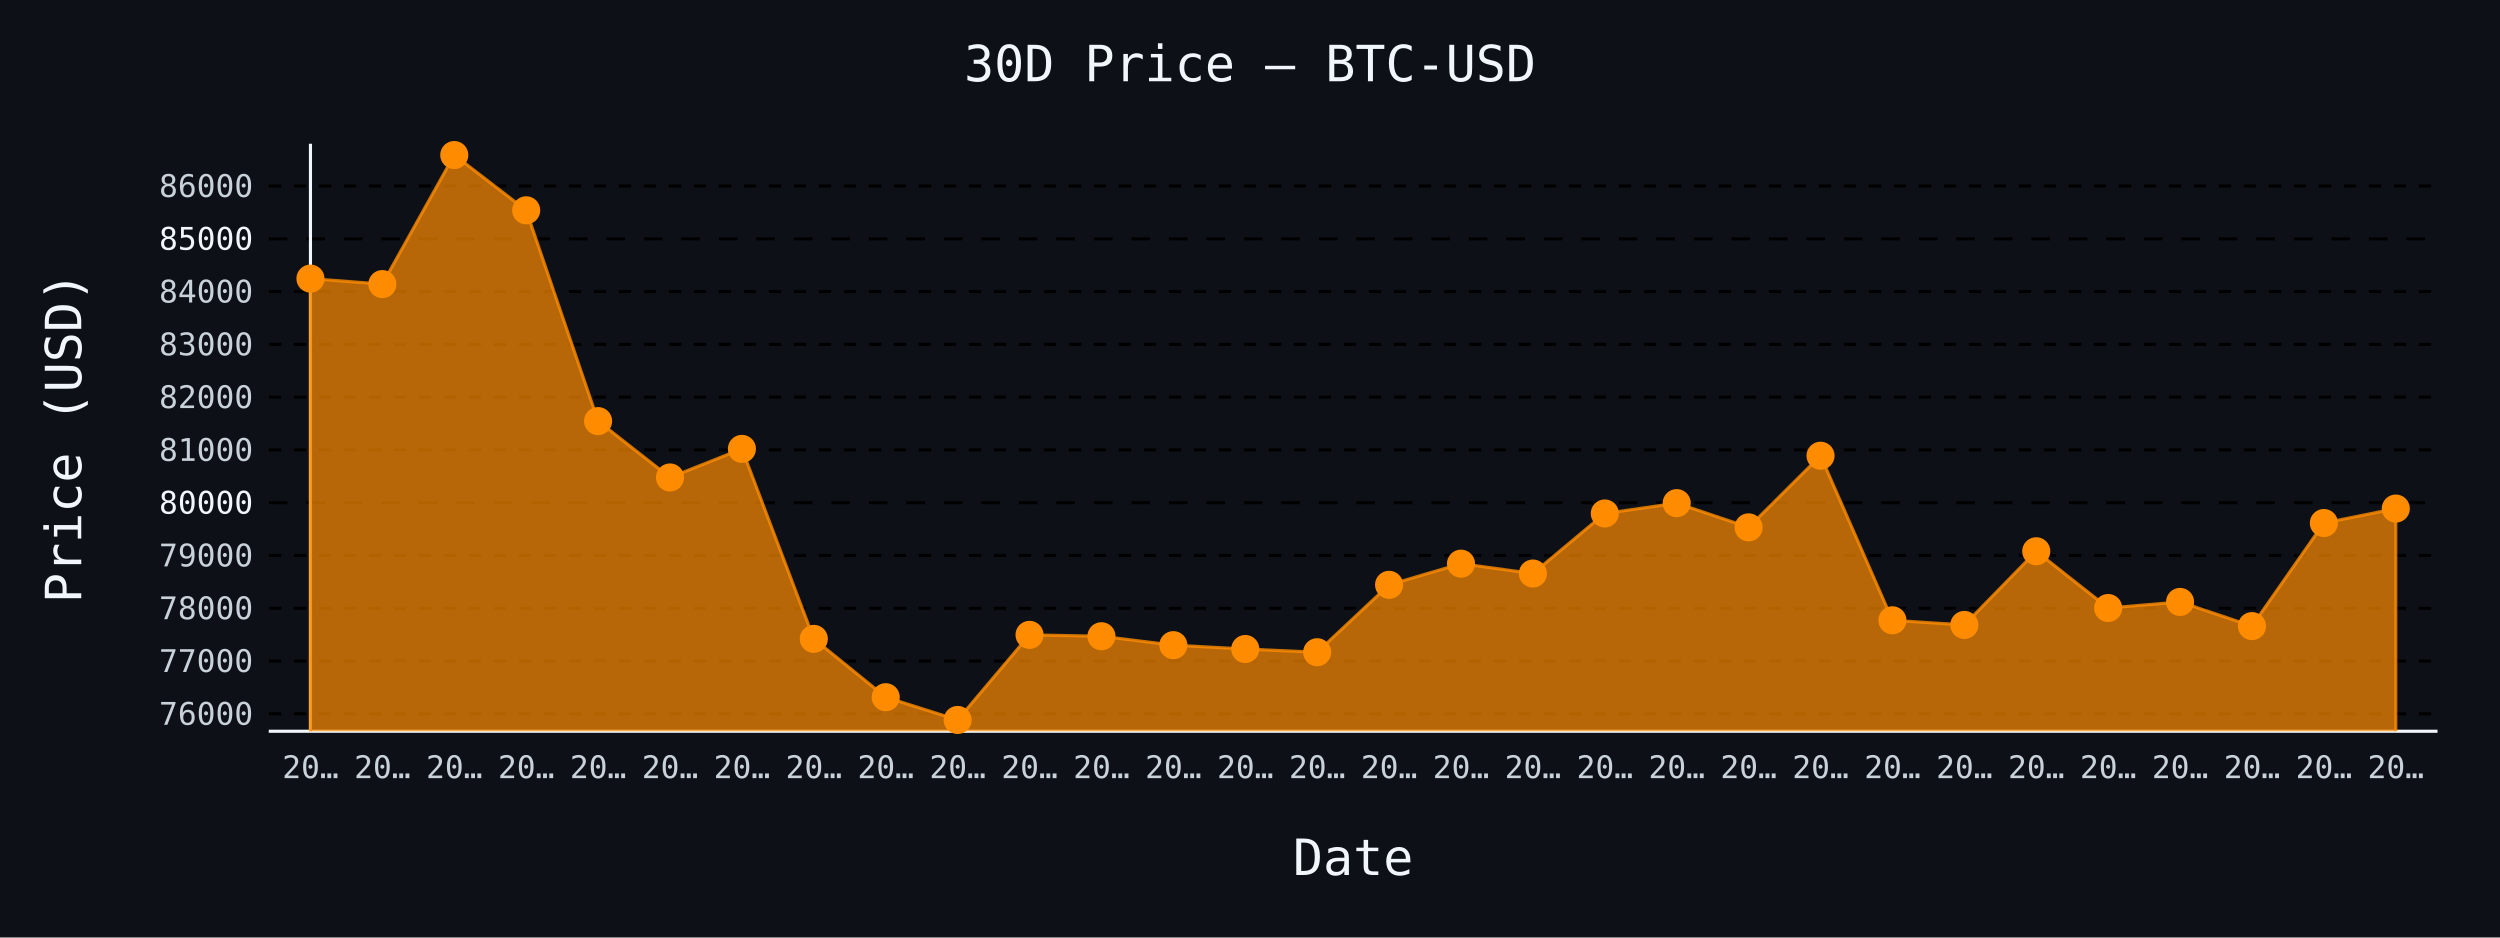
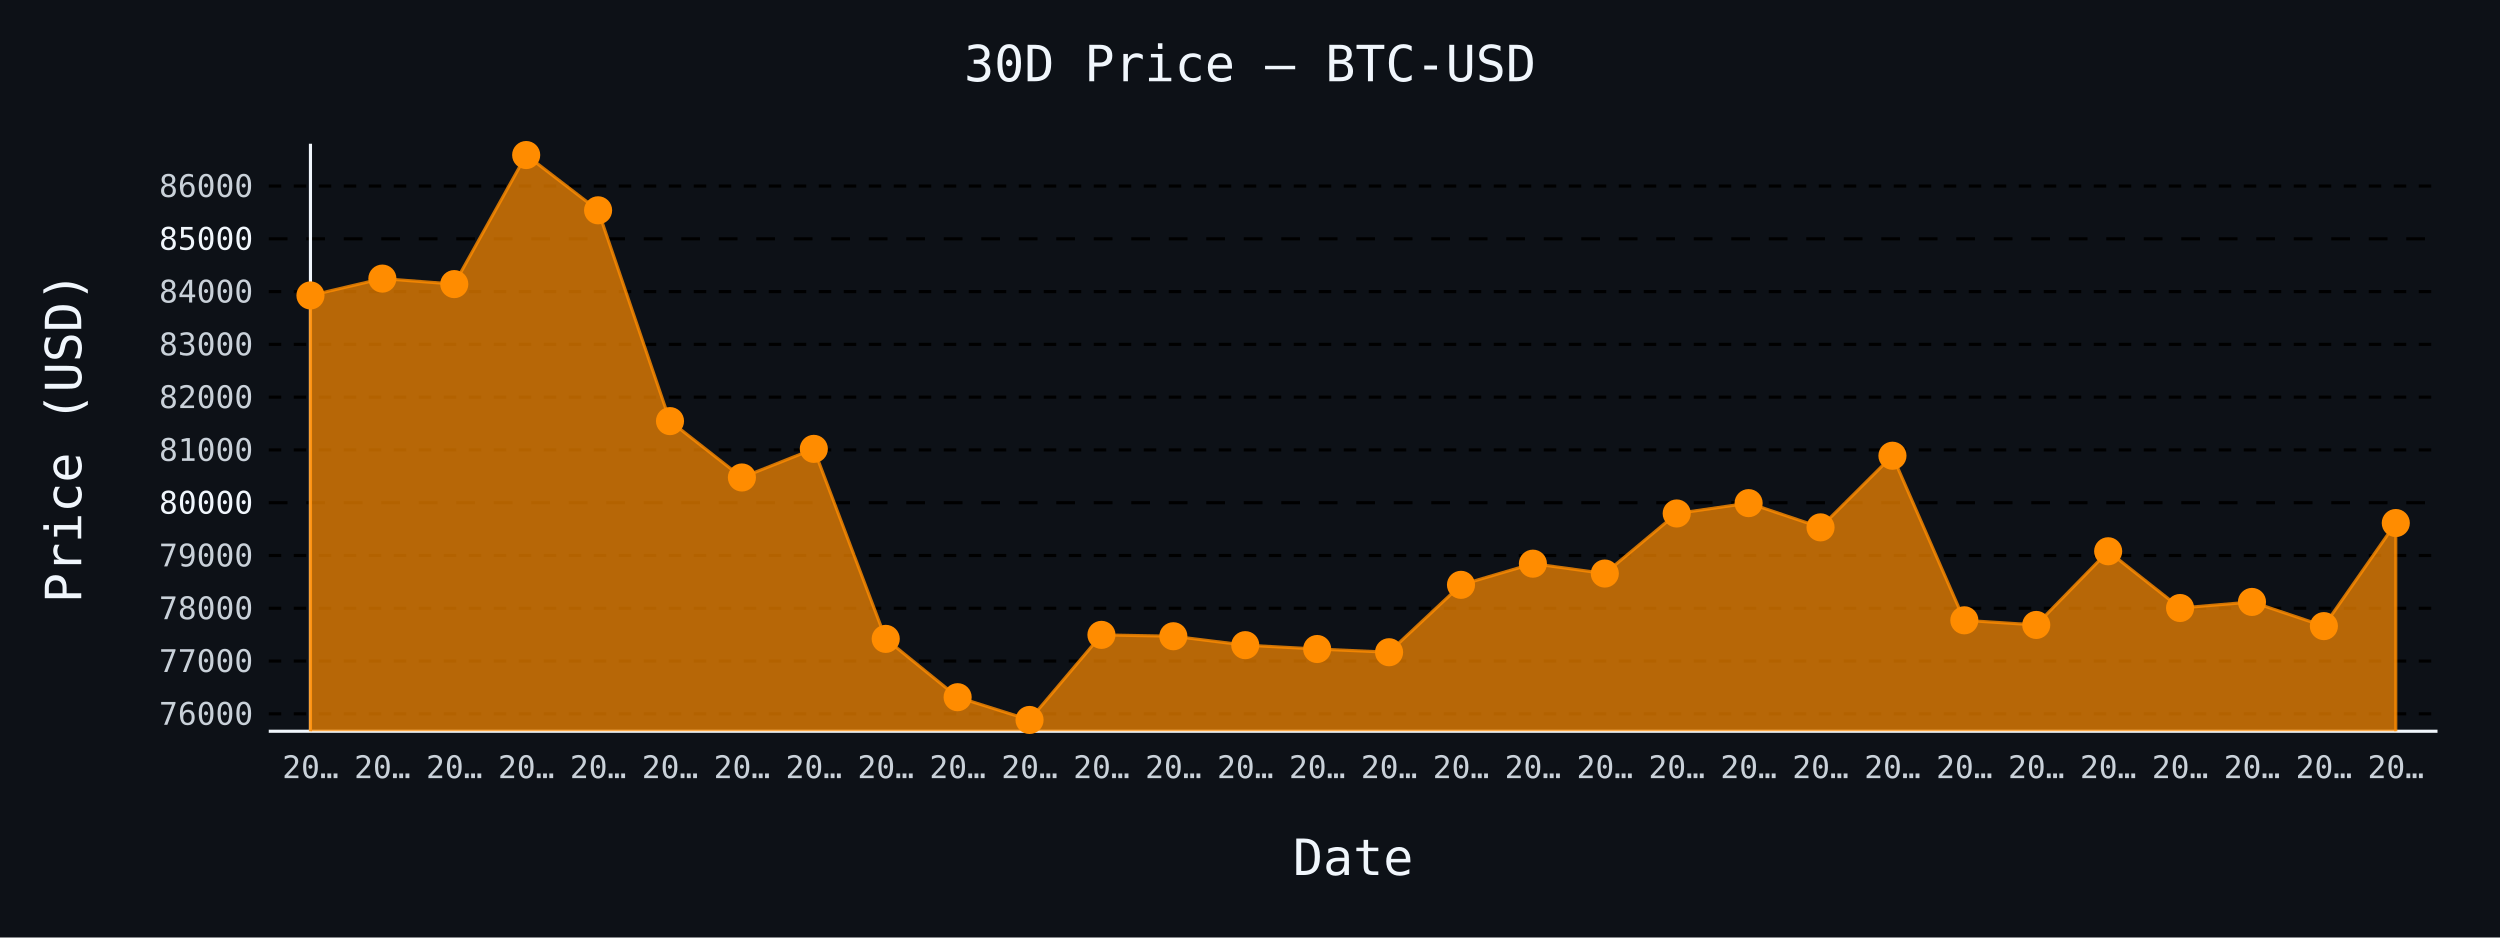
- <svg xmlns="http://www.w3.org/2000/svg" id="chart-d88c9b95-71eb-4335-af6e-364b456fe2c3" class="pygal-chart" viewBox="0 0 800 300">
+ <svg xmlns="http://www.w3.org/2000/svg" id="chart-173efee7-1477-47c4-81ce-54cfc0b55548" class="pygal-chart" viewBox="0 0 800 300">
  <defs>
-     <style type="text/css">#chart-d88c9b95-71eb-4335-af6e-364b456fe2c3{-webkit-user-select:none;-webkit-font-smoothing:antialiased;font-family:monospace}#chart-d88c9b95-71eb-4335-af6e-364b456fe2c3 .title{font-family:monospace;font-size:16px}#chart-d88c9b95-71eb-4335-af6e-364b456fe2c3 .legends .legend text{font-family:monospace;font-size:14px}#chart-d88c9b95-71eb-4335-af6e-364b456fe2c3 .axis text{font-family:monospace;font-size:10px}#chart-d88c9b95-71eb-4335-af6e-364b456fe2c3 .axis text.major{font-family:monospace;font-size:10px}#chart-d88c9b95-71eb-4335-af6e-364b456fe2c3 .text-overlay text.value{font-family:monospace;font-size:16px}#chart-d88c9b95-71eb-4335-af6e-364b456fe2c3 .text-overlay text.label{font-family:monospace;font-size:10px}#chart-d88c9b95-71eb-4335-af6e-364b456fe2c3 .tooltip{font-family:monospace;font-size:14px}#chart-d88c9b95-71eb-4335-af6e-364b456fe2c3 text.no_data{font-family:monospace;font-size:64px}
- #chart-d88c9b95-71eb-4335-af6e-364b456fe2c3{background-color:#0d1117}#chart-d88c9b95-71eb-4335-af6e-364b456fe2c3 path,#chart-d88c9b95-71eb-4335-af6e-364b456fe2c3 line,#chart-d88c9b95-71eb-4335-af6e-364b456fe2c3 rect,#chart-d88c9b95-71eb-4335-af6e-364b456fe2c3 circle{-webkit-transition:150ms;-moz-transition:150ms;transition:150ms}#chart-d88c9b95-71eb-4335-af6e-364b456fe2c3 .graph &gt; .background{fill:#0d1117}#chart-d88c9b95-71eb-4335-af6e-364b456fe2c3 .plot &gt; .background{fill:#0d1117}#chart-d88c9b95-71eb-4335-af6e-364b456fe2c3 .graph{fill:#c9d1d9}#chart-d88c9b95-71eb-4335-af6e-364b456fe2c3 text.no_data{fill:#f0f6fc}#chart-d88c9b95-71eb-4335-af6e-364b456fe2c3 .title{fill:#f0f6fc}#chart-d88c9b95-71eb-4335-af6e-364b456fe2c3 .legends .legend text{fill:#c9d1d9}#chart-d88c9b95-71eb-4335-af6e-364b456fe2c3 .legends .legend:hover text{fill:#f0f6fc}#chart-d88c9b95-71eb-4335-af6e-364b456fe2c3 .axis .line{stroke:#f0f6fc}#chart-d88c9b95-71eb-4335-af6e-364b456fe2c3 .axis .guide.line{stroke:#8b949e}#chart-d88c9b95-71eb-4335-af6e-364b456fe2c3 .axis .major.line{stroke:#c9d1d9}#chart-d88c9b95-71eb-4335-af6e-364b456fe2c3 .axis text.major{fill:#f0f6fc}#chart-d88c9b95-71eb-4335-af6e-364b456fe2c3 .axis.y .guides:hover .guide.line,#chart-d88c9b95-71eb-4335-af6e-364b456fe2c3 .line-graph .axis.x .guides:hover .guide.line,#chart-d88c9b95-71eb-4335-af6e-364b456fe2c3 .stackedline-graph .axis.x .guides:hover .guide.line,#chart-d88c9b95-71eb-4335-af6e-364b456fe2c3 .xy-graph .axis.x .guides:hover .guide.line{stroke:#f0f6fc}#chart-d88c9b95-71eb-4335-af6e-364b456fe2c3 .axis .guides:hover text{fill:#f0f6fc}#chart-d88c9b95-71eb-4335-af6e-364b456fe2c3 .reactive{fill-opacity:.7;stroke-opacity:.8;stroke-width:1}#chart-d88c9b95-71eb-4335-af6e-364b456fe2c3 .ci{stroke:#c9d1d9}#chart-d88c9b95-71eb-4335-af6e-364b456fe2c3 .reactive.active,#chart-d88c9b95-71eb-4335-af6e-364b456fe2c3 .active .reactive{fill-opacity:.8;stroke-opacity:.9;stroke-width:4}#chart-d88c9b95-71eb-4335-af6e-364b456fe2c3 .ci .reactive.active{stroke-width:1.5}#chart-d88c9b95-71eb-4335-af6e-364b456fe2c3 .series text{fill:#f0f6fc}#chart-d88c9b95-71eb-4335-af6e-364b456fe2c3 .tooltip rect{fill:#0d1117;stroke:#f0f6fc;-webkit-transition:opacity 150ms;-moz-transition:opacity 150ms;transition:opacity 150ms}#chart-d88c9b95-71eb-4335-af6e-364b456fe2c3 .tooltip .label{fill:#c9d1d9}#chart-d88c9b95-71eb-4335-af6e-364b456fe2c3 .tooltip .label{fill:#c9d1d9}#chart-d88c9b95-71eb-4335-af6e-364b456fe2c3 .tooltip .legend{font-size:.8em;fill:#8b949e}#chart-d88c9b95-71eb-4335-af6e-364b456fe2c3 .tooltip .x_label{font-size:.6em;fill:#f0f6fc}#chart-d88c9b95-71eb-4335-af6e-364b456fe2c3 .tooltip .xlink{font-size:.5em;text-decoration:underline}#chart-d88c9b95-71eb-4335-af6e-364b456fe2c3 .tooltip .value{font-size:1.5em}#chart-d88c9b95-71eb-4335-af6e-364b456fe2c3 .bound{font-size:.5em}#chart-d88c9b95-71eb-4335-af6e-364b456fe2c3 .max-value{font-size:.75em;fill:#8b949e}#chart-d88c9b95-71eb-4335-af6e-364b456fe2c3 .map-element{fill:#0d1117;stroke:#8b949e !important}#chart-d88c9b95-71eb-4335-af6e-364b456fe2c3 .map-element .reactive{fill-opacity:inherit;stroke-opacity:inherit}#chart-d88c9b95-71eb-4335-af6e-364b456fe2c3 .color-0,#chart-d88c9b95-71eb-4335-af6e-364b456fe2c3 .color-0 a:visited{stroke:#ff8c00;fill:#ff8c00}#chart-d88c9b95-71eb-4335-af6e-364b456fe2c3 .text-overlay .color-0 text{fill:black}
- #chart-d88c9b95-71eb-4335-af6e-364b456fe2c3 text.no_data{text-anchor:middle}#chart-d88c9b95-71eb-4335-af6e-364b456fe2c3 .guide.line{fill:none}#chart-d88c9b95-71eb-4335-af6e-364b456fe2c3 .centered{text-anchor:middle}#chart-d88c9b95-71eb-4335-af6e-364b456fe2c3 .title{text-anchor:middle}#chart-d88c9b95-71eb-4335-af6e-364b456fe2c3 .legends .legend text{fill-opacity:1}#chart-d88c9b95-71eb-4335-af6e-364b456fe2c3 .axis.x text{text-anchor:middle}#chart-d88c9b95-71eb-4335-af6e-364b456fe2c3 .axis.x:not(.web) text[transform]{text-anchor:start}#chart-d88c9b95-71eb-4335-af6e-364b456fe2c3 .axis.x:not(.web) text[transform].backwards{text-anchor:end}#chart-d88c9b95-71eb-4335-af6e-364b456fe2c3 .axis.y text{text-anchor:end}#chart-d88c9b95-71eb-4335-af6e-364b456fe2c3 .axis.y text[transform].backwards{text-anchor:start}#chart-d88c9b95-71eb-4335-af6e-364b456fe2c3 .axis.y2 text{text-anchor:start}#chart-d88c9b95-71eb-4335-af6e-364b456fe2c3 .axis.y2 text[transform].backwards{text-anchor:end}#chart-d88c9b95-71eb-4335-af6e-364b456fe2c3 .axis .guide.line{stroke-dasharray:4,4;stroke:black}#chart-d88c9b95-71eb-4335-af6e-364b456fe2c3 .axis .major.guide.line{stroke-dasharray:6,6;stroke:black}#chart-d88c9b95-71eb-4335-af6e-364b456fe2c3 .horizontal .axis.y .guide.line,#chart-d88c9b95-71eb-4335-af6e-364b456fe2c3 .horizontal .axis.y2 .guide.line,#chart-d88c9b95-71eb-4335-af6e-364b456fe2c3 .vertical .axis.x .guide.line{opacity:0}#chart-d88c9b95-71eb-4335-af6e-364b456fe2c3 .horizontal .axis.always_show .guide.line,#chart-d88c9b95-71eb-4335-af6e-364b456fe2c3 .vertical .axis.always_show .guide.line{opacity:1 !important}#chart-d88c9b95-71eb-4335-af6e-364b456fe2c3 .axis.y .guides:hover .guide.line,#chart-d88c9b95-71eb-4335-af6e-364b456fe2c3 .axis.y2 .guides:hover .guide.line,#chart-d88c9b95-71eb-4335-af6e-364b456fe2c3 .axis.x .guides:hover .guide.line{opacity:1}#chart-d88c9b95-71eb-4335-af6e-364b456fe2c3 .axis .guides:hover text{opacity:1}#chart-d88c9b95-71eb-4335-af6e-364b456fe2c3 .nofill{fill:none}#chart-d88c9b95-71eb-4335-af6e-364b456fe2c3 .subtle-fill{fill-opacity:.2}#chart-d88c9b95-71eb-4335-af6e-364b456fe2c3 .dot{stroke-width:1px;fill-opacity:1;stroke-opacity:1}#chart-d88c9b95-71eb-4335-af6e-364b456fe2c3 .dot.active{stroke-width:5px}#chart-d88c9b95-71eb-4335-af6e-364b456fe2c3 .dot.negative{fill:transparent}#chart-d88c9b95-71eb-4335-af6e-364b456fe2c3 text,#chart-d88c9b95-71eb-4335-af6e-364b456fe2c3 tspan{stroke:none !important}#chart-d88c9b95-71eb-4335-af6e-364b456fe2c3 .series text.active{opacity:1}#chart-d88c9b95-71eb-4335-af6e-364b456fe2c3 .tooltip rect{fill-opacity:.95;stroke-width:.5}#chart-d88c9b95-71eb-4335-af6e-364b456fe2c3 .tooltip text{fill-opacity:1}#chart-d88c9b95-71eb-4335-af6e-364b456fe2c3 .showable{visibility:hidden}#chart-d88c9b95-71eb-4335-af6e-364b456fe2c3 .showable.shown{visibility:visible}#chart-d88c9b95-71eb-4335-af6e-364b456fe2c3 .gauge-background{fill:rgba(229,229,229,1);stroke:none}#chart-d88c9b95-71eb-4335-af6e-364b456fe2c3 .bg-lines{stroke:#0d1117;stroke-width:2px}</style>
+     <style type="text/css">#chart-173efee7-1477-47c4-81ce-54cfc0b55548{-webkit-user-select:none;-webkit-font-smoothing:antialiased;font-family:monospace}#chart-173efee7-1477-47c4-81ce-54cfc0b55548 .title{font-family:monospace;font-size:16px}#chart-173efee7-1477-47c4-81ce-54cfc0b55548 .legends .legend text{font-family:monospace;font-size:14px}#chart-173efee7-1477-47c4-81ce-54cfc0b55548 .axis text{font-family:monospace;font-size:10px}#chart-173efee7-1477-47c4-81ce-54cfc0b55548 .axis text.major{font-family:monospace;font-size:10px}#chart-173efee7-1477-47c4-81ce-54cfc0b55548 .text-overlay text.value{font-family:monospace;font-size:16px}#chart-173efee7-1477-47c4-81ce-54cfc0b55548 .text-overlay text.label{font-family:monospace;font-size:10px}#chart-173efee7-1477-47c4-81ce-54cfc0b55548 .tooltip{font-family:monospace;font-size:14px}#chart-173efee7-1477-47c4-81ce-54cfc0b55548 text.no_data{font-family:monospace;font-size:64px}
+ #chart-173efee7-1477-47c4-81ce-54cfc0b55548{background-color:#0d1117}#chart-173efee7-1477-47c4-81ce-54cfc0b55548 path,#chart-173efee7-1477-47c4-81ce-54cfc0b55548 line,#chart-173efee7-1477-47c4-81ce-54cfc0b55548 rect,#chart-173efee7-1477-47c4-81ce-54cfc0b55548 circle{-webkit-transition:150ms;-moz-transition:150ms;transition:150ms}#chart-173efee7-1477-47c4-81ce-54cfc0b55548 .graph &gt; .background{fill:#0d1117}#chart-173efee7-1477-47c4-81ce-54cfc0b55548 .plot &gt; .background{fill:#0d1117}#chart-173efee7-1477-47c4-81ce-54cfc0b55548 .graph{fill:#c9d1d9}#chart-173efee7-1477-47c4-81ce-54cfc0b55548 text.no_data{fill:#f0f6fc}#chart-173efee7-1477-47c4-81ce-54cfc0b55548 .title{fill:#f0f6fc}#chart-173efee7-1477-47c4-81ce-54cfc0b55548 .legends .legend text{fill:#c9d1d9}#chart-173efee7-1477-47c4-81ce-54cfc0b55548 .legends .legend:hover text{fill:#f0f6fc}#chart-173efee7-1477-47c4-81ce-54cfc0b55548 .axis .line{stroke:#f0f6fc}#chart-173efee7-1477-47c4-81ce-54cfc0b55548 .axis .guide.line{stroke:#8b949e}#chart-173efee7-1477-47c4-81ce-54cfc0b55548 .axis .major.line{stroke:#c9d1d9}#chart-173efee7-1477-47c4-81ce-54cfc0b55548 .axis text.major{fill:#f0f6fc}#chart-173efee7-1477-47c4-81ce-54cfc0b55548 .axis.y .guides:hover .guide.line,#chart-173efee7-1477-47c4-81ce-54cfc0b55548 .line-graph .axis.x .guides:hover .guide.line,#chart-173efee7-1477-47c4-81ce-54cfc0b55548 .stackedline-graph .axis.x .guides:hover .guide.line,#chart-173efee7-1477-47c4-81ce-54cfc0b55548 .xy-graph .axis.x .guides:hover .guide.line{stroke:#f0f6fc}#chart-173efee7-1477-47c4-81ce-54cfc0b55548 .axis .guides:hover text{fill:#f0f6fc}#chart-173efee7-1477-47c4-81ce-54cfc0b55548 .reactive{fill-opacity:.7;stroke-opacity:.8;stroke-width:1}#chart-173efee7-1477-47c4-81ce-54cfc0b55548 .ci{stroke:#c9d1d9}#chart-173efee7-1477-47c4-81ce-54cfc0b55548 .reactive.active,#chart-173efee7-1477-47c4-81ce-54cfc0b55548 .active .reactive{fill-opacity:.8;stroke-opacity:.9;stroke-width:4}#chart-173efee7-1477-47c4-81ce-54cfc0b55548 .ci .reactive.active{stroke-width:1.5}#chart-173efee7-1477-47c4-81ce-54cfc0b55548 .series text{fill:#f0f6fc}#chart-173efee7-1477-47c4-81ce-54cfc0b55548 .tooltip rect{fill:#0d1117;stroke:#f0f6fc;-webkit-transition:opacity 150ms;-moz-transition:opacity 150ms;transition:opacity 150ms}#chart-173efee7-1477-47c4-81ce-54cfc0b55548 .tooltip .label{fill:#c9d1d9}#chart-173efee7-1477-47c4-81ce-54cfc0b55548 .tooltip .label{fill:#c9d1d9}#chart-173efee7-1477-47c4-81ce-54cfc0b55548 .tooltip .legend{font-size:.8em;fill:#8b949e}#chart-173efee7-1477-47c4-81ce-54cfc0b55548 .tooltip .x_label{font-size:.6em;fill:#f0f6fc}#chart-173efee7-1477-47c4-81ce-54cfc0b55548 .tooltip .xlink{font-size:.5em;text-decoration:underline}#chart-173efee7-1477-47c4-81ce-54cfc0b55548 .tooltip .value{font-size:1.5em}#chart-173efee7-1477-47c4-81ce-54cfc0b55548 .bound{font-size:.5em}#chart-173efee7-1477-47c4-81ce-54cfc0b55548 .max-value{font-size:.75em;fill:#8b949e}#chart-173efee7-1477-47c4-81ce-54cfc0b55548 .map-element{fill:#0d1117;stroke:#8b949e !important}#chart-173efee7-1477-47c4-81ce-54cfc0b55548 .map-element .reactive{fill-opacity:inherit;stroke-opacity:inherit}#chart-173efee7-1477-47c4-81ce-54cfc0b55548 .color-0,#chart-173efee7-1477-47c4-81ce-54cfc0b55548 .color-0 a:visited{stroke:#ff8c00;fill:#ff8c00}#chart-173efee7-1477-47c4-81ce-54cfc0b55548 .text-overlay .color-0 text{fill:black}
+ #chart-173efee7-1477-47c4-81ce-54cfc0b55548 text.no_data{text-anchor:middle}#chart-173efee7-1477-47c4-81ce-54cfc0b55548 .guide.line{fill:none}#chart-173efee7-1477-47c4-81ce-54cfc0b55548 .centered{text-anchor:middle}#chart-173efee7-1477-47c4-81ce-54cfc0b55548 .title{text-anchor:middle}#chart-173efee7-1477-47c4-81ce-54cfc0b55548 .legends .legend text{fill-opacity:1}#chart-173efee7-1477-47c4-81ce-54cfc0b55548 .axis.x text{text-anchor:middle}#chart-173efee7-1477-47c4-81ce-54cfc0b55548 .axis.x:not(.web) text[transform]{text-anchor:start}#chart-173efee7-1477-47c4-81ce-54cfc0b55548 .axis.x:not(.web) text[transform].backwards{text-anchor:end}#chart-173efee7-1477-47c4-81ce-54cfc0b55548 .axis.y text{text-anchor:end}#chart-173efee7-1477-47c4-81ce-54cfc0b55548 .axis.y text[transform].backwards{text-anchor:start}#chart-173efee7-1477-47c4-81ce-54cfc0b55548 .axis.y2 text{text-anchor:start}#chart-173efee7-1477-47c4-81ce-54cfc0b55548 .axis.y2 text[transform].backwards{text-anchor:end}#chart-173efee7-1477-47c4-81ce-54cfc0b55548 .axis .guide.line{stroke-dasharray:4,4;stroke:black}#chart-173efee7-1477-47c4-81ce-54cfc0b55548 .axis .major.guide.line{stroke-dasharray:6,6;stroke:black}#chart-173efee7-1477-47c4-81ce-54cfc0b55548 .horizontal .axis.y .guide.line,#chart-173efee7-1477-47c4-81ce-54cfc0b55548 .horizontal .axis.y2 .guide.line,#chart-173efee7-1477-47c4-81ce-54cfc0b55548 .vertical .axis.x .guide.line{opacity:0}#chart-173efee7-1477-47c4-81ce-54cfc0b55548 .horizontal .axis.always_show .guide.line,#chart-173efee7-1477-47c4-81ce-54cfc0b55548 .vertical .axis.always_show .guide.line{opacity:1 !important}#chart-173efee7-1477-47c4-81ce-54cfc0b55548 .axis.y .guides:hover .guide.line,#chart-173efee7-1477-47c4-81ce-54cfc0b55548 .axis.y2 .guides:hover .guide.line,#chart-173efee7-1477-47c4-81ce-54cfc0b55548 .axis.x .guides:hover .guide.line{opacity:1}#chart-173efee7-1477-47c4-81ce-54cfc0b55548 .axis .guides:hover text{opacity:1}#chart-173efee7-1477-47c4-81ce-54cfc0b55548 .nofill{fill:none}#chart-173efee7-1477-47c4-81ce-54cfc0b55548 .subtle-fill{fill-opacity:.2}#chart-173efee7-1477-47c4-81ce-54cfc0b55548 .dot{stroke-width:1px;fill-opacity:1;stroke-opacity:1}#chart-173efee7-1477-47c4-81ce-54cfc0b55548 .dot.active{stroke-width:5px}#chart-173efee7-1477-47c4-81ce-54cfc0b55548 .dot.negative{fill:transparent}#chart-173efee7-1477-47c4-81ce-54cfc0b55548 text,#chart-173efee7-1477-47c4-81ce-54cfc0b55548 tspan{stroke:none !important}#chart-173efee7-1477-47c4-81ce-54cfc0b55548 .series text.active{opacity:1}#chart-173efee7-1477-47c4-81ce-54cfc0b55548 .tooltip rect{fill-opacity:.95;stroke-width:.5}#chart-173efee7-1477-47c4-81ce-54cfc0b55548 .tooltip text{fill-opacity:1}#chart-173efee7-1477-47c4-81ce-54cfc0b55548 .showable{visibility:hidden}#chart-173efee7-1477-47c4-81ce-54cfc0b55548 .showable.shown{visibility:visible}#chart-173efee7-1477-47c4-81ce-54cfc0b55548 .gauge-background{fill:rgba(229,229,229,1);stroke:none}#chart-173efee7-1477-47c4-81ce-54cfc0b55548 .bg-lines{stroke:#0d1117;stroke-width:2px}</style>
  </defs>
  <g class="graph line-graph vertical">
    <rect x="0" y="0" width="800" height="300" class="background" />
    <g transform="translate(86, 46)" class="plot">
      <rect x="0" y="0" width="694.0" height="188" class="background" />
      <g class="axis y always_show">
        <path d="M0 188 h694" class="line" />
        <g class="guides">
          <path d="M0 182.425 h694" class="guide line" />
          <text x="-5" y="185.925" class="">76000</text>
        </g>
        <g class="guides">
          <path d="M0 165.536 h694" class="guide line" />
          <text x="-5" y="169.036" class="">77000</text>
        </g>
        <g class="guides">
          <path d="M0 148.646 h694" class="guide line" />
          <text x="-5" y="152.146" class="">78000</text>
        </g>
        <g class="guides">
          <path d="M0 131.757 h694" class="guide line" />
          <text x="-5" y="135.257" class="">79000</text>
        </g>
        <g class="guides">
          <path d="M0 114.867 h694" class="major guide line" />
          <text x="-5" y="118.367" class="major">80000</text>
        </g>
        <g class="guides">
          <path d="M0 97.977 h694" class="guide line" />
          <text x="-5" y="101.477" class="">81000</text>
        </g>
        <g class="guides">
          <path d="M0 81.088 h694" class="guide line" />
          <text x="-5" y="84.588" class="">82000</text>
        </g>
        <g class="guides">
          <path d="M0 64.198 h694" class="guide line" />
          <text x="-5" y="67.698" class="">83000</text>
        </g>
        <g class="guides">
          <path d="M0 47.309 h694" class="guide line" />
          <text x="-5" y="50.809" class="">84000</text>
        </g>
        <g class="guides">
          <path d="M0 30.419 h694" class="major guide line" />
          <text x="-5" y="33.919" class="major">85000</text>
        </g>
        <g class="guides">
          <path d="M0 13.53 h694" class="guide line" />
          <text x="-5" y="17.03" class="">86000</text>
        </g>
      </g>
      <g class="axis x">
        <g class="guides">
          <path d="M13.346 0 v188" class="line" />
          <text x="13.346" y="203.0" class="">20…</text>
        </g>
        <g class="guides">
          <path d="M36.357 0 v188" class="guide line" />
          <text x="36.357" y="203.0" class="">20…</text>
        </g>
        <g class="guides">
          <path d="M59.367 0 v188" class="guide line" />
          <text x="59.367" y="203.0" class="">20…</text>
        </g>
        <g class="guides">
          <path d="M82.378 0 v188" class="guide line" />
          <text x="82.378" y="203.0" class="">20…</text>
        </g>
        <g class="guides">
          <path d="M105.389 0 v188" class="guide line" />
          <text x="105.389" y="203.0" class="">20…</text>
        </g>
        <g class="guides">
          <path d="M128.399 0 v188" class="guide line" />
          <text x="128.399" y="203.0" class="">20…</text>
        </g>
        <g class="guides">
          <path d="M151.41 0 v188" class="guide line" />
          <text x="151.41" y="203.0" class="">20…</text>
        </g>
        <g class="guides">
          <path d="M174.42 0 v188" class="guide line" />
          <text x="174.42" y="203.0" class="">20…</text>
        </g>
        <g class="guides">
          <path d="M197.431 0 v188" class="guide line" />
          <text x="197.431" y="203.0" class="">20…</text>
        </g>
        <g class="guides">
          <path d="M220.442 0 v188" class="guide line" />
          <text x="220.442" y="203.0" class="">20…</text>
        </g>
        <g class="guides">
          <path d="M243.452 0 v188" class="guide line" />
          <text x="243.452" y="203.0" class="">20…</text>
        </g>
        <g class="guides">
          <path d="M266.463 0 v188" class="guide line" />
          <text x="266.463" y="203.0" class="">20…</text>
        </g>
        <g class="guides">
          <path d="M289.473 0 v188" class="guide line" />
          <text x="289.473" y="203.0" class="">20…</text>
        </g>
        <g class="guides">
          <path d="M312.484 0 v188" class="guide line" />
          <text x="312.484" y="203.0" class="">20…</text>
        </g>
        <g class="guides">
          <path d="M335.495 0 v188" class="guide line" />
          <text x="335.495" y="203.0" class="">20…</text>
        </g>
        <g class="guides">
          <path d="M358.505 0 v188" class="guide line" />
          <text x="358.505" y="203.0" class="">20…</text>
        </g>
        <g class="guides">
          <path d="M381.516 0 v188" class="guide line" />
          <text x="381.516" y="203.0" class="">20…</text>
        </g>
        <g class="guides">
          <path d="M404.527 0 v188" class="guide line" />
          <text x="404.527" y="203.0" class="">20…</text>
        </g>
        <g class="guides">
          <path d="M427.537 0 v188" class="guide line" />
          <text x="427.537" y="203.0" class="">20…</text>
        </g>
        <g class="guides">
          <path d="M450.548 0 v188" class="guide line" />
          <text x="450.548" y="203.0" class="">20…</text>
        </g>
        <g class="guides">
          <path d="M473.558 0 v188" class="guide line" />
          <text x="473.558" y="203.0" class="">20…</text>
        </g>
        <g class="guides">
          <path d="M496.569 0 v188" class="guide line" />
          <text x="496.569" y="203.0" class="">20…</text>
        </g>
        <g class="guides">
          <path d="M519.58 0 v188" class="guide line" />
          <text x="519.58" y="203.0" class="">20…</text>
        </g>
        <g class="guides">
          <path d="M542.59 0 v188" class="guide line" />
          <text x="542.59" y="203.0" class="">20…</text>
        </g>
        <g class="guides">
          <path d="M565.601 0 v188" class="guide line" />
          <text x="565.601" y="203.0" class="">20…</text>
        </g>
        <g class="guides">
          <path d="M588.611 0 v188" class="guide line" />
          <text x="588.611" y="203.0" class="">20…</text>
        </g>
        <g class="guides">
          <path d="M611.622 0 v188" class="guide line" />
          <text x="611.622" y="203.0" class="">20…</text>
        </g>
        <g class="guides">
          <path d="M634.633 0 v188" class="guide line" />
          <text x="634.633" y="203.0" class="">20…</text>
        </g>
        <g class="guides">
          <path d="M657.643 0 v188" class="guide line" />
          <text x="657.643" y="203.0" class="">20…</text>
        </g>
        <g class="guides">
          <path d="M680.654 0 v188" class="guide line" />
          <text x="680.654" y="203.0" class="">20…</text>
        </g>
      </g>
      <g class="series serie-0 color-0">
-         <path d="M13.346 188 L13.346 43.154 36.357 44.91 59.367 3.615 82.378 21.299 105.389 88.756 128.399 106.794 151.41 97.64 174.42 158.442 197.431 177.105 220.442 184.385 243.452 157.159 266.463 157.598 289.473 160.452 312.484 161.685 335.495 162.715 358.505 141.147 381.516 134.375 404.527 137.533 427.537 118.313 450.548 115.002 473.558 122.755 496.569 99.835 519.58 152.497 542.59 153.983 565.601 130.406 588.611 148.562 611.622 146.62 634.633 154.355 657.643 121.37 680.654 116.742 680.654 188" class="line reactive" />
+         <path d="M13.346 188 L13.346 48.542 36.357 43.154 59.367 44.91 82.378 3.615 105.389 21.299 128.399 88.756 151.41 106.794 174.42 97.64 197.431 158.442 220.442 177.105 243.452 184.385 266.463 157.159 289.473 157.598 312.484 160.452 335.495 161.685 358.505 162.715 381.516 141.147 404.527 134.375 427.537 137.533 450.548 118.313 473.558 115.002 496.569 122.755 519.58 99.835 542.59 152.497 565.601 153.983 588.611 130.406 611.622 148.562 634.633 146.62 657.643 154.355 680.654 121.37 680.654 188" class="line reactive" />
      </g>
    </g>
    <g class="titles">
      <text x="400.0" y="26" class="title plot_title">30D Price — BTC-USD</text>
      <text x="433.0" y="280" class="title">Date</text>
      <text x="0" y="166.0" class="title" transform="rotate(-90 0 140)">Price (USD)</text>
    </g>
    <g transform="translate(86, 46)" class="plot overlay">
      <g class="series serie-0 color-0">
        <g class="dots">
-           <circle cx="13.346" cy="43.154" r="4" class="dot reactive tooltip-trigger" />
-         </g>
-         <g class="dots">
-           <circle cx="36.357" cy="44.91" r="4" class="dot reactive tooltip-trigger" />
-         </g>
-         <g class="dots">
-           <circle cx="59.367" cy="3.615" r="4" class="dot reactive tooltip-trigger" />
-         </g>
-         <g class="dots">
-           <circle cx="82.378" cy="21.299" r="4" class="dot reactive tooltip-trigger" />
-         </g>
-         <g class="dots">
-           <circle cx="105.389" cy="88.756" r="4" class="dot reactive tooltip-trigger" />
-         </g>
-         <g class="dots">
-           <circle cx="128.399" cy="106.794" r="4" class="dot reactive tooltip-trigger" />
-         </g>
-         <g class="dots">
-           <circle cx="151.41" cy="97.64" r="4" class="dot reactive tooltip-trigger" />
-         </g>
-         <g class="dots">
-           <circle cx="174.42" cy="158.442" r="4" class="dot reactive tooltip-trigger" />
-         </g>
-         <g class="dots">
-           <circle cx="197.431" cy="177.105" r="4" class="dot reactive tooltip-trigger" />
-         </g>
-         <g class="dots">
-           <circle cx="220.442" cy="184.385" r="4" class="dot reactive tooltip-trigger" />
-         </g>
-         <g class="dots">
-           <circle cx="243.452" cy="157.159" r="4" class="dot reactive tooltip-trigger" />
-         </g>
-         <g class="dots">
-           <circle cx="266.463" cy="157.598" r="4" class="dot reactive tooltip-trigger" />
-         </g>
-         <g class="dots">
-           <circle cx="289.473" cy="160.452" r="4" class="dot reactive tooltip-trigger" />
-         </g>
-         <g class="dots">
-           <circle cx="312.484" cy="161.685" r="4" class="dot reactive tooltip-trigger" />
-         </g>
-         <g class="dots">
-           <circle cx="335.495" cy="162.715" r="4" class="dot reactive tooltip-trigger" />
-         </g>
-         <g class="dots">
-           <circle cx="358.505" cy="141.147" r="4" class="dot reactive tooltip-trigger" />
-         </g>
-         <g class="dots">
-           <circle cx="381.516" cy="134.375" r="4" class="dot reactive tooltip-trigger" />
-         </g>
-         <g class="dots">
-           <circle cx="404.527" cy="137.533" r="4" class="dot reactive tooltip-trigger" />
-         </g>
-         <g class="dots">
-           <circle cx="427.537" cy="118.313" r="4" class="dot reactive tooltip-trigger" />
-         </g>
-         <g class="dots">
-           <circle cx="450.548" cy="115.002" r="4" class="dot reactive tooltip-trigger" />
-         </g>
-         <g class="dots">
-           <circle cx="473.558" cy="122.755" r="4" class="dot reactive tooltip-trigger" />
-         </g>
-         <g class="dots">
-           <circle cx="496.569" cy="99.835" r="4" class="dot reactive tooltip-trigger" />
-         </g>
-         <g class="dots">
-           <circle cx="519.58" cy="152.497" r="4" class="dot reactive tooltip-trigger" />
-         </g>
-         <g class="dots">
-           <circle cx="542.59" cy="153.983" r="4" class="dot reactive tooltip-trigger" />
-         </g>
-         <g class="dots">
-           <circle cx="565.601" cy="130.406" r="4" class="dot reactive tooltip-trigger" />
-         </g>
-         <g class="dots">
-           <circle cx="588.611" cy="148.562" r="4" class="dot reactive tooltip-trigger" />
-         </g>
-         <g class="dots">
-           <circle cx="611.622" cy="146.62" r="4" class="dot reactive tooltip-trigger" />
-         </g>
-         <g class="dots">
-           <circle cx="634.633" cy="154.355" r="4" class="dot reactive tooltip-trigger" />
-         </g>
-         <g class="dots">
-           <circle cx="657.643" cy="121.37" r="4" class="dot reactive tooltip-trigger" />
-         </g>
-         <g class="dots">
-           <circle cx="680.654" cy="116.742" r="4" class="dot reactive tooltip-trigger" />
+           <circle cx="13.346" cy="48.542" r="4" class="dot reactive tooltip-trigger" />
+         </g>
+         <g class="dots">
+           <circle cx="36.357" cy="43.154" r="4" class="dot reactive tooltip-trigger" />
+         </g>
+         <g class="dots">
+           <circle cx="59.367" cy="44.91" r="4" class="dot reactive tooltip-trigger" />
+         </g>
+         <g class="dots">
+           <circle cx="82.378" cy="3.615" r="4" class="dot reactive tooltip-trigger" />
+         </g>
+         <g class="dots">
+           <circle cx="105.389" cy="21.299" r="4" class="dot reactive tooltip-trigger" />
+         </g>
+         <g class="dots">
+           <circle cx="128.399" cy="88.756" r="4" class="dot reactive tooltip-trigger" />
+         </g>
+         <g class="dots">
+           <circle cx="151.41" cy="106.794" r="4" class="dot reactive tooltip-trigger" />
+         </g>
+         <g class="dots">
+           <circle cx="174.42" cy="97.64" r="4" class="dot reactive tooltip-trigger" />
+         </g>
+         <g class="dots">
+           <circle cx="197.431" cy="158.442" r="4" class="dot reactive tooltip-trigger" />
+         </g>
+         <g class="dots">
+           <circle cx="220.442" cy="177.105" r="4" class="dot reactive tooltip-trigger" />
+         </g>
+         <g class="dots">
+           <circle cx="243.452" cy="184.385" r="4" class="dot reactive tooltip-trigger" />
+         </g>
+         <g class="dots">
+           <circle cx="266.463" cy="157.159" r="4" class="dot reactive tooltip-trigger" />
+         </g>
+         <g class="dots">
+           <circle cx="289.473" cy="157.598" r="4" class="dot reactive tooltip-trigger" />
+         </g>
+         <g class="dots">
+           <circle cx="312.484" cy="160.452" r="4" class="dot reactive tooltip-trigger" />
+         </g>
+         <g class="dots">
+           <circle cx="335.495" cy="161.685" r="4" class="dot reactive tooltip-trigger" />
+         </g>
+         <g class="dots">
+           <circle cx="358.505" cy="162.715" r="4" class="dot reactive tooltip-trigger" />
+         </g>
+         <g class="dots">
+           <circle cx="381.516" cy="141.147" r="4" class="dot reactive tooltip-trigger" />
+         </g>
+         <g class="dots">
+           <circle cx="404.527" cy="134.375" r="4" class="dot reactive tooltip-trigger" />
+         </g>
+         <g class="dots">
+           <circle cx="427.537" cy="137.533" r="4" class="dot reactive tooltip-trigger" />
+         </g>
+         <g class="dots">
+           <circle cx="450.548" cy="118.313" r="4" class="dot reactive tooltip-trigger" />
+         </g>
+         <g class="dots">
+           <circle cx="473.558" cy="115.002" r="4" class="dot reactive tooltip-trigger" />
+         </g>
+         <g class="dots">
+           <circle cx="496.569" cy="122.755" r="4" class="dot reactive tooltip-trigger" />
+         </g>
+         <g class="dots">
+           <circle cx="519.58" cy="99.835" r="4" class="dot reactive tooltip-trigger" />
+         </g>
+         <g class="dots">
+           <circle cx="542.59" cy="152.497" r="4" class="dot reactive tooltip-trigger" />
+         </g>
+         <g class="dots">
+           <circle cx="565.601" cy="153.983" r="4" class="dot reactive tooltip-trigger" />
+         </g>
+         <g class="dots">
+           <circle cx="588.611" cy="130.406" r="4" class="dot reactive tooltip-trigger" />
+         </g>
+         <g class="dots">
+           <circle cx="611.622" cy="148.562" r="4" class="dot reactive tooltip-trigger" />
+         </g>
+         <g class="dots">
+           <circle cx="634.633" cy="146.62" r="4" class="dot reactive tooltip-trigger" />
+         </g>
+         <g class="dots">
+           <circle cx="657.643" cy="154.355" r="4" class="dot reactive tooltip-trigger" />
+         </g>
+         <g class="dots">
+           <circle cx="680.654" cy="121.37" r="4" class="dot reactive tooltip-trigger" />
        </g>
      </g>
    </g>
    <g transform="translate(86, 46)" class="plot text-overlay">
      <g class="series serie-0 color-0" />
    </g>
    <g transform="translate(86, 46)" class="plot tooltip-overlay">
      <g transform="translate(0 0)" style="opacity: 0" class="tooltip">
        <rect rx="0" ry="0" width="0" height="0" class="tooltip-box" />
        <g class="text" />
      </g>
    </g>
  </g>
</svg>
